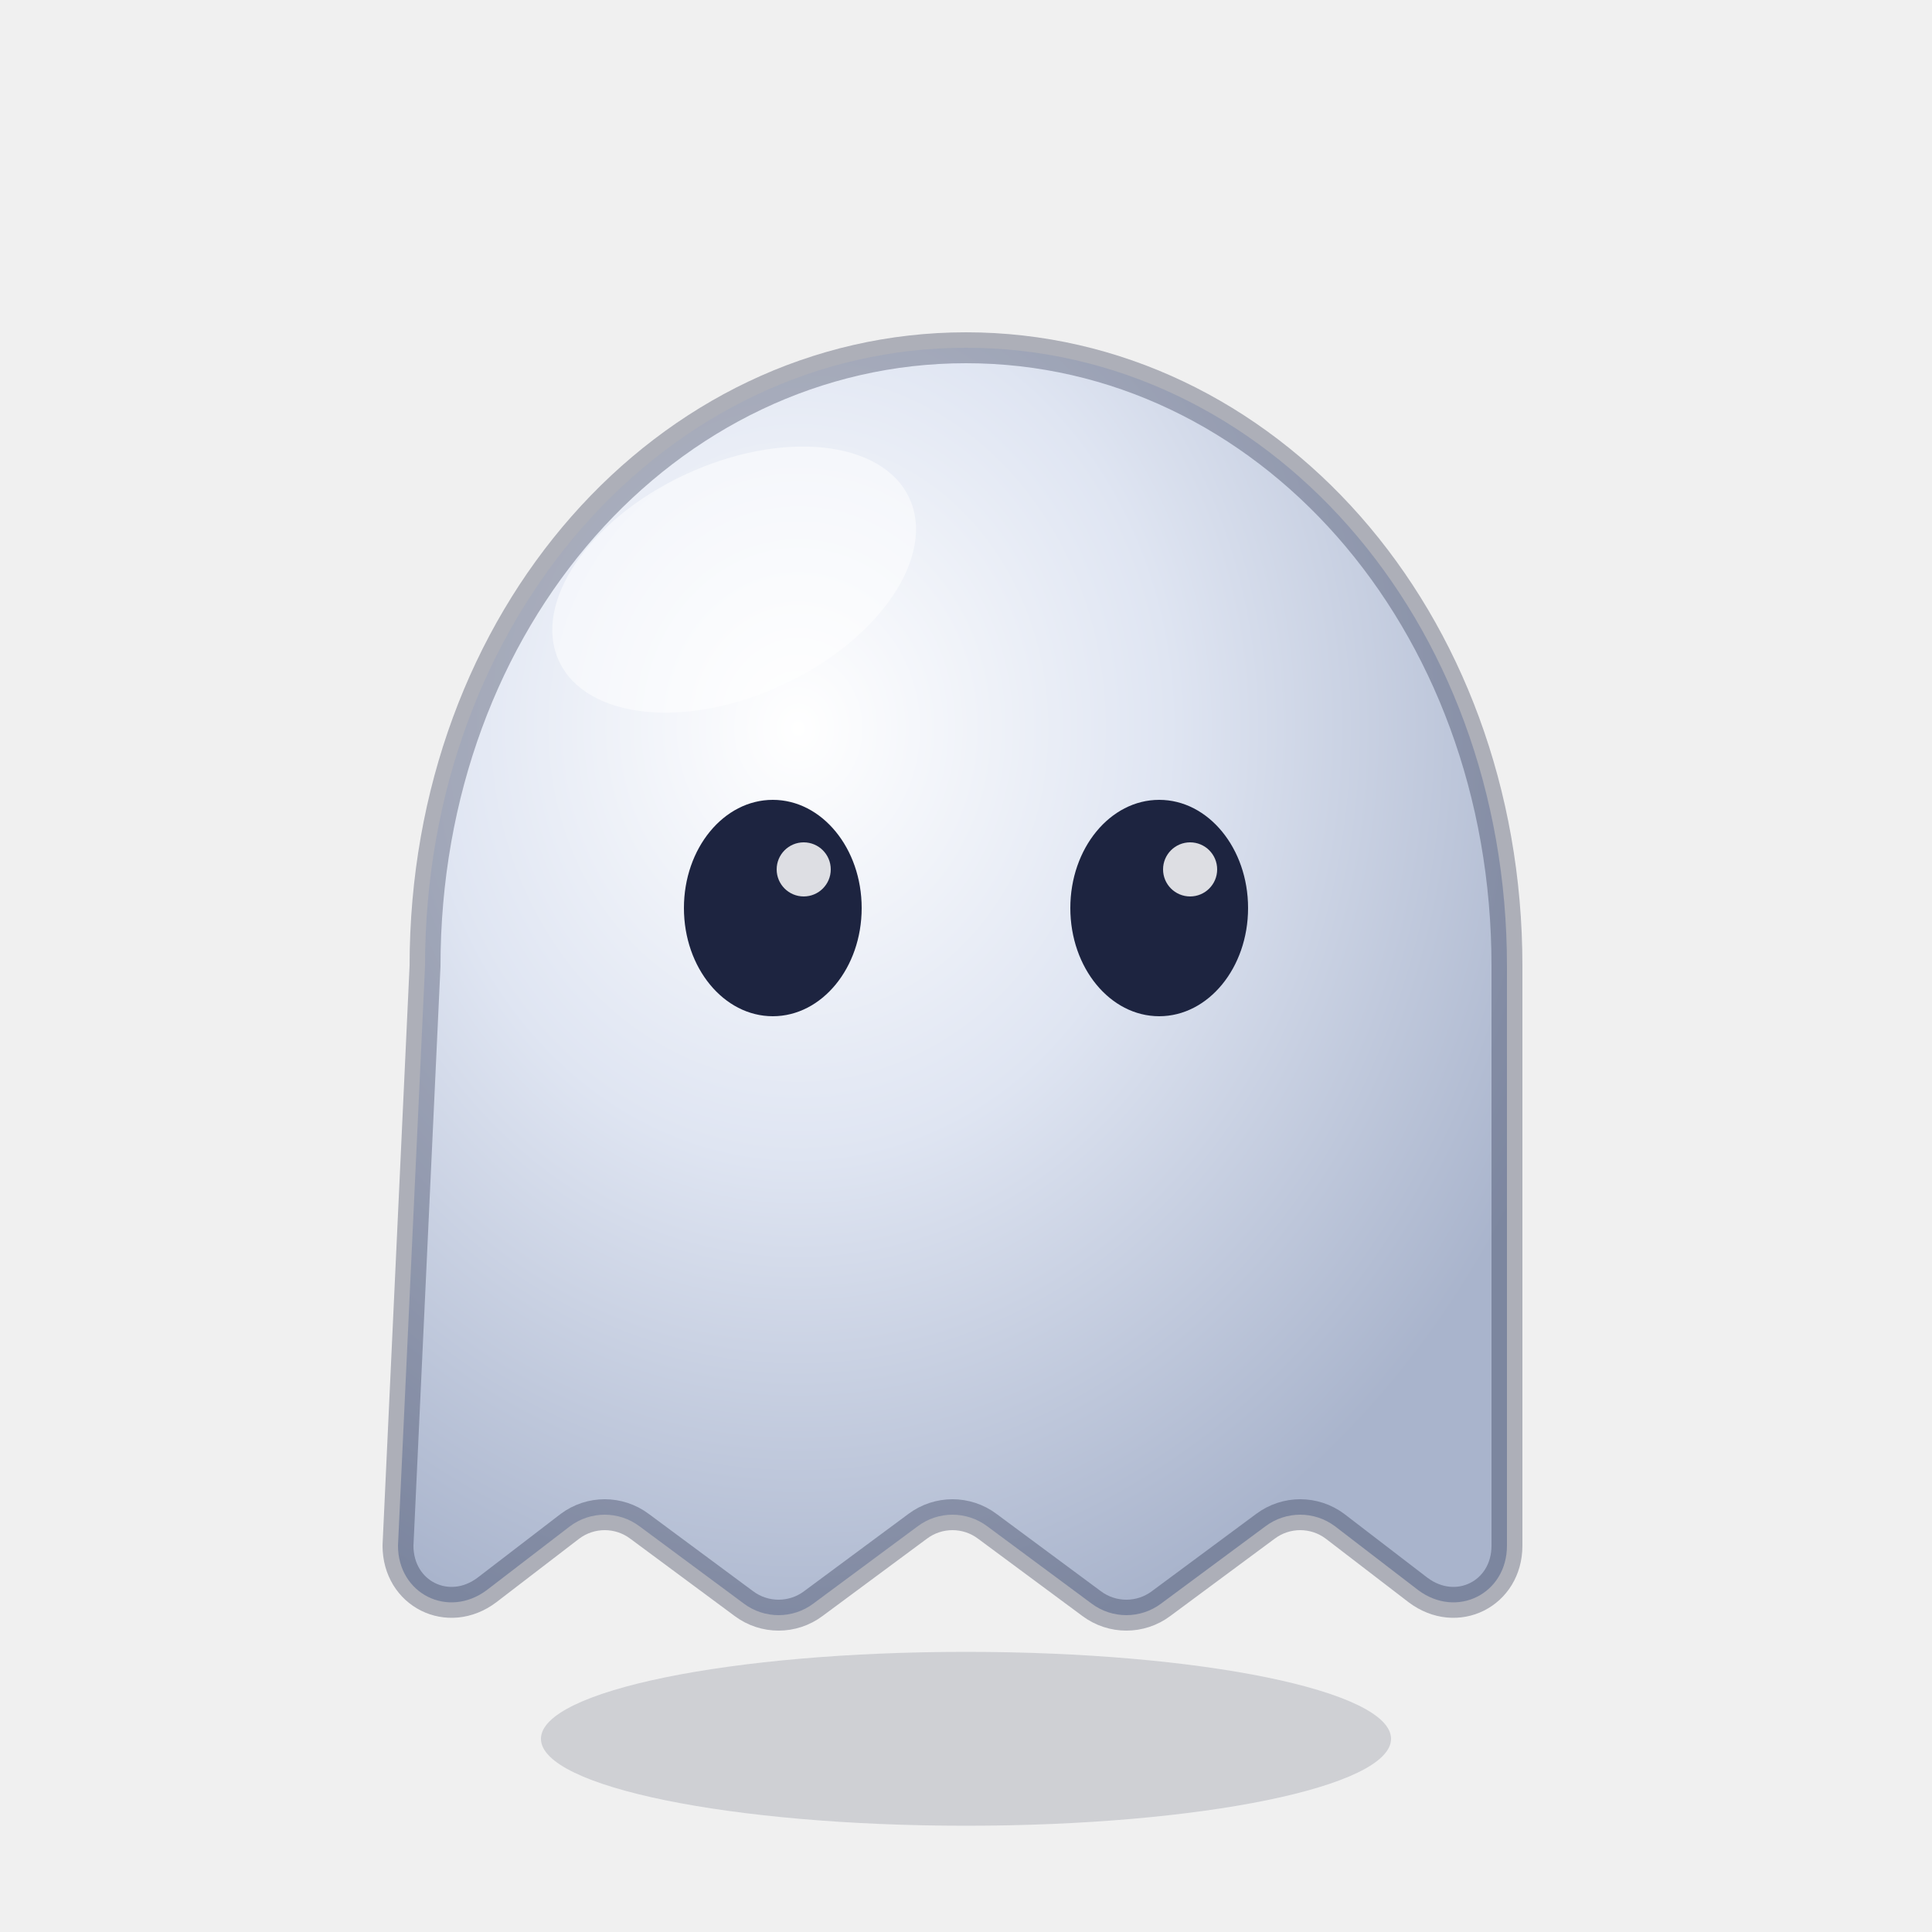
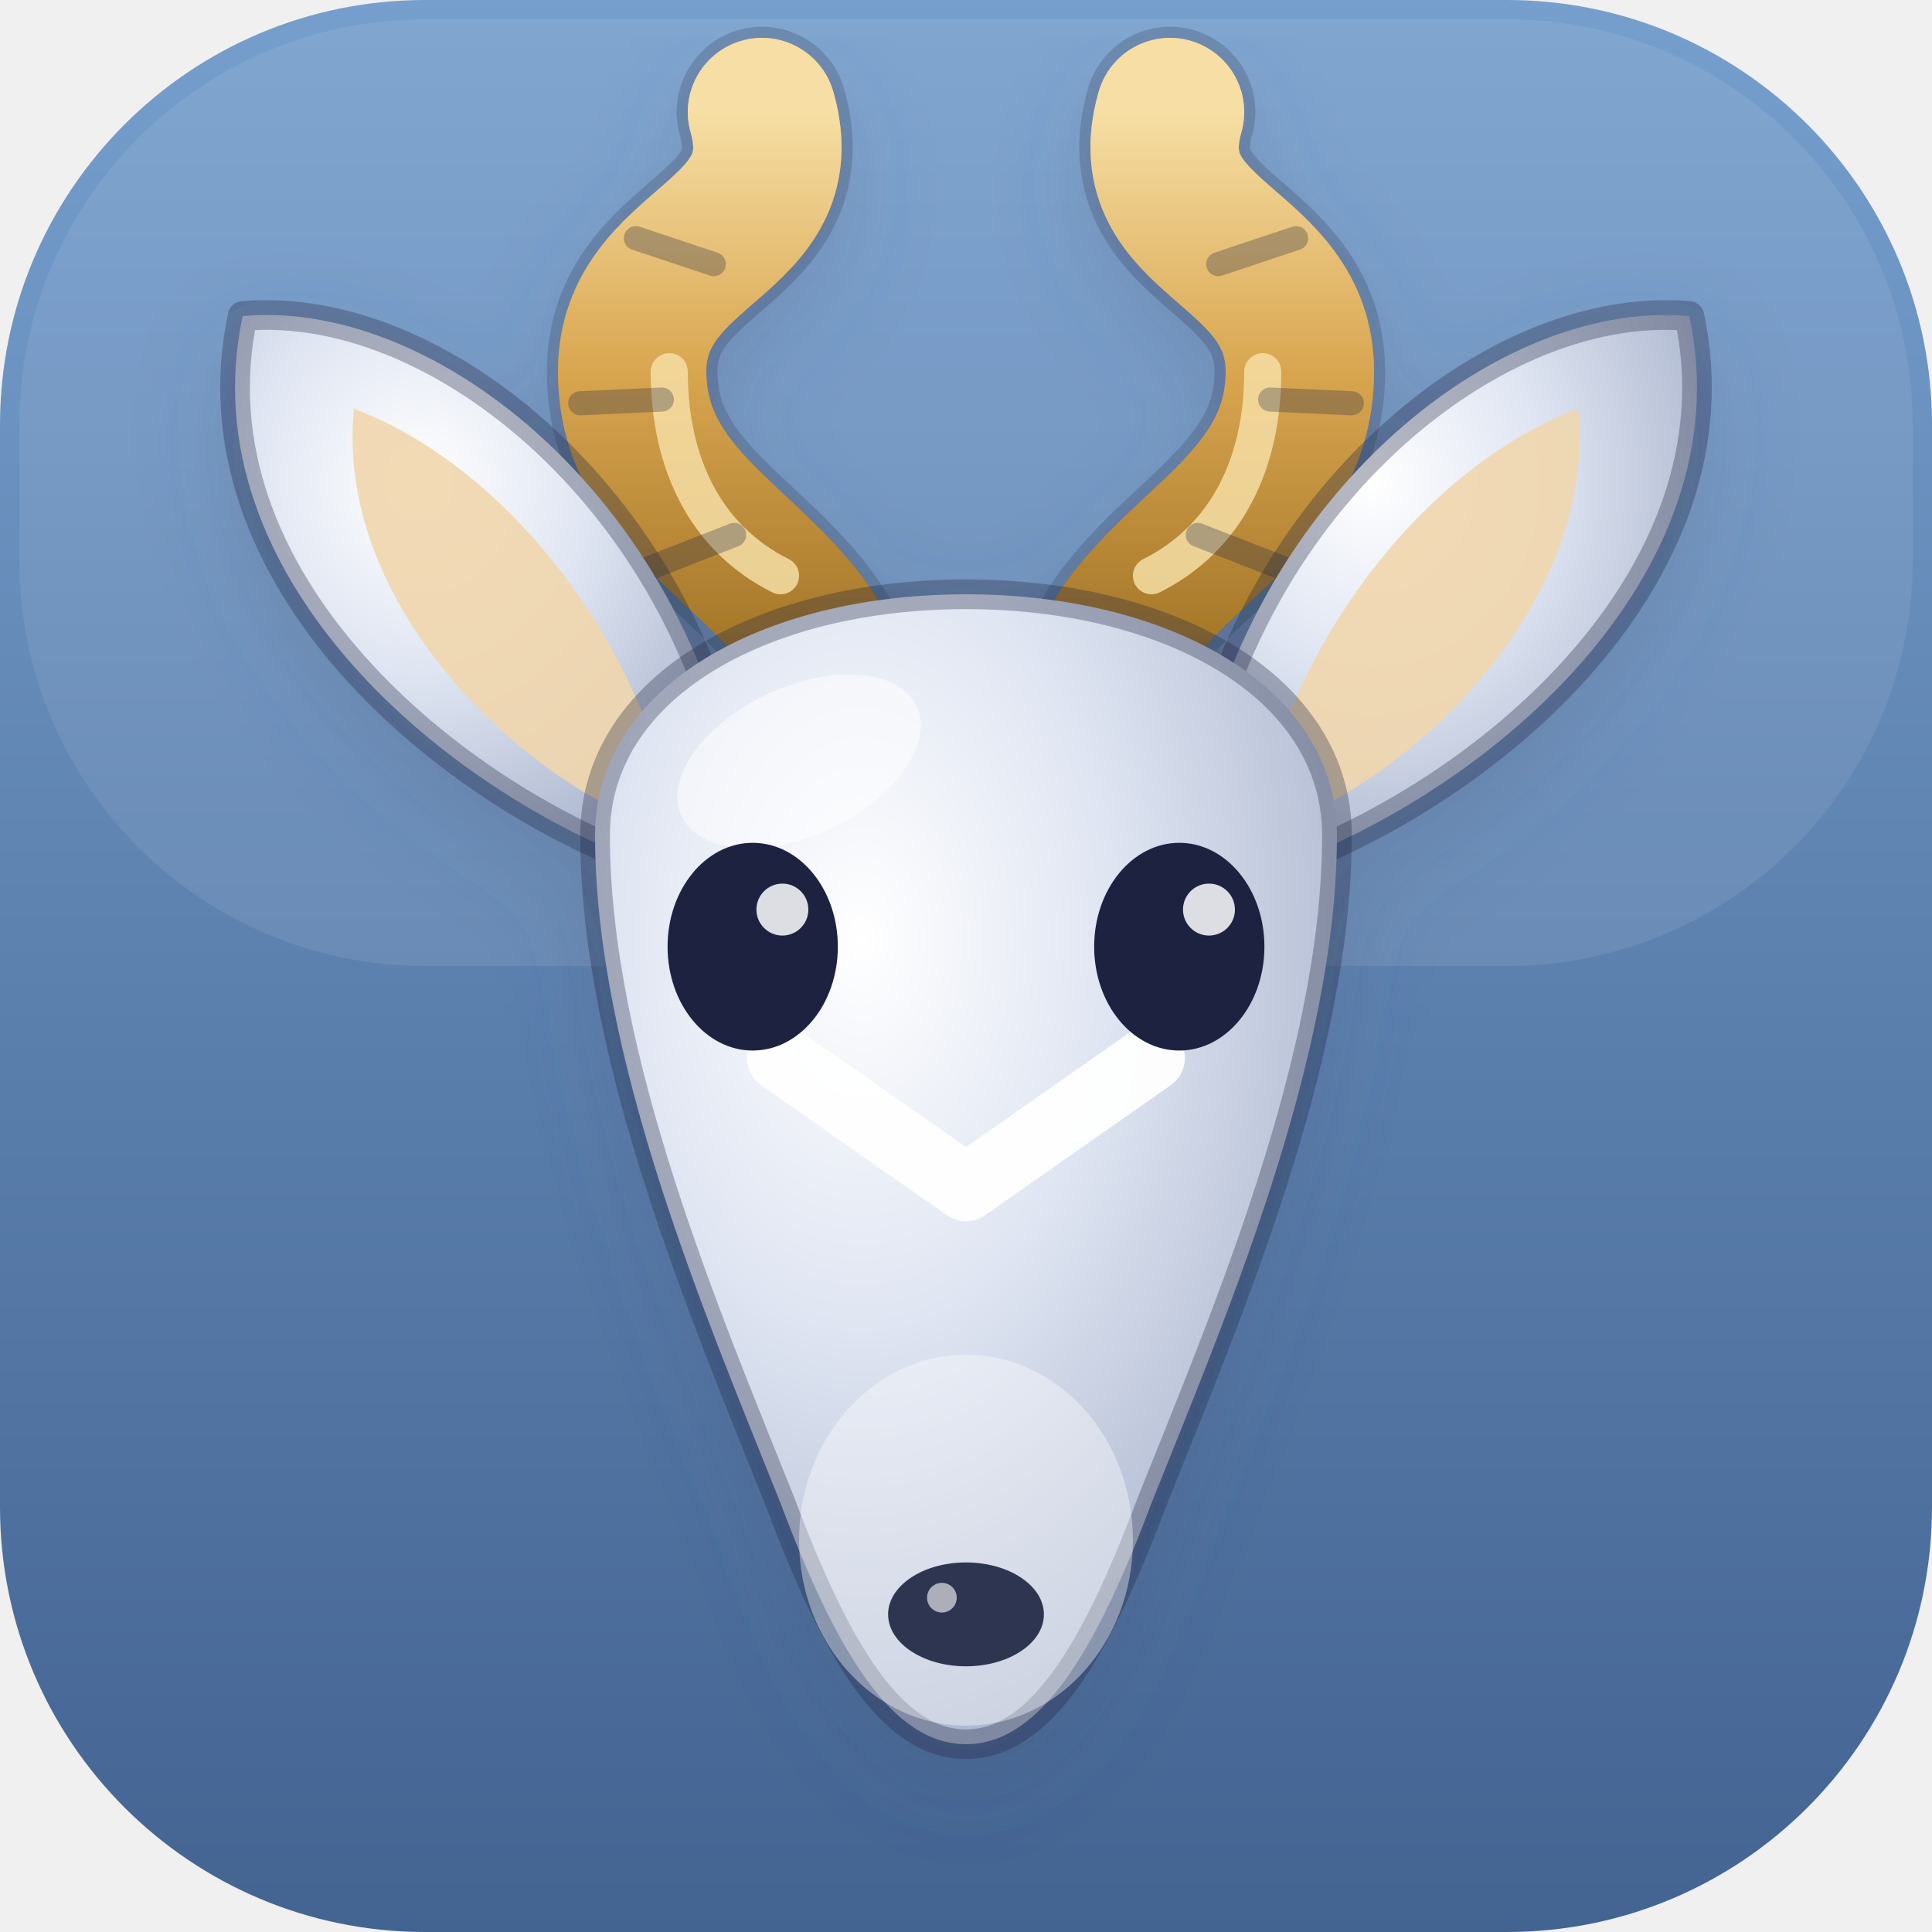
- <svg xmlns="http://www.w3.org/2000/svg" viewBox="0 0 100 100">
+ <svg xmlns="http://www.w3.org/2000/svg" viewBox="0 0 100 100" width="1024" height="1024" focusable="false" role="img" aria-label="Kudu">
  <defs>
-     <radialGradient id="shade" cx="36%" cy="30%" r="75%">
+     <radialGradient id="mark-shade" cx="36%" cy="30%" r="75%">
      <stop offset="0%" stop-color="#ffffff" />
      <stop offset="45%" stop-color="#dfe5f2" />
      <stop offset="100%" stop-color="#a9b4cc" />
    </radialGradient>
+     <linearGradient id="mark-horn" x1="0" y1="1" x2="0" y2="0">
+       <stop offset="0%" stop-color="#9c6f22" />
+       <stop offset="55%" stop-color="#d9a650" />
+       <stop offset="100%" stop-color="#f6dea4" />
+     </linearGradient>
+     <linearGradient id="mark-tile" x1="0" y1="0" x2="0" y2="1">
+       <stop offset="0%" stop-color="#769fcd" />
+       <stop offset="100%" stop-color="#436391" />
+     </linearGradient>
+     <filter id="mark-shadow" x="-30%" y="-30%" width="160%" height="170%">
+       <feDropShadow dx="0" dy="2" stdDeviation="2.5" flood-color="#4b5878" flood-opacity="0.22" />
+     </filter>
  </defs>
-   <ellipse cx="50" cy="90" rx="22" ry="4.5" fill="#1d2440" opacity=".16" />
-   <path fill="url(#shade)" stroke="#1d2440" stroke-opacity=".32" stroke-width="1.6" stroke-linejoin="round" d="M22 50c0-18 12.5-32 28-32s28 14 28 32v30c0 2.5-2.6 3.8-4.6 2.3l-4.3-3.3a3 3 0 0 0-3.6 0l-5.4 4a3 3 0 0 1-3.6 0l-5.4-4a3 3 0 0 0-3.6 0l-5.4 4a3 3 0 0 1-3.6 0l-5.4-4a3 3 0 0 0-3.6 0l-4.3 3.3c-2 1.5-4.6.2-4.6-2.3z" />
-   <ellipse cx="38" cy="30" rx="10" ry="6" fill="#fff" opacity=".5" transform="rotate(-25 38 30)" />
-   <g fill="#1d2440">
-     <ellipse cx="40" cy="47" rx="4.6" ry="5.6" />
-     <ellipse cx="60" cy="47" rx="4.6" ry="5.6" />
-   </g>
-   <g fill="#fff" opacity=".85">
-     <circle cx="41.6" cy="45" r="1.4" />
-     <circle cx="61.6" cy="45" r="1.4" />
+   <rect x="0" y="0" width="100" height="100" rx="22" style="fill:url(#mark-tile)" />
+   <rect x="1" y="1" width="98" height="49" rx="21" style="fill:#fff;opacity:.08" />
+   <g transform="translate(2 1) scale(.96)">
+     <g class="tm-body" filter="url(#mark-shadow)">
+       <g class="tm-head">
+         <g class="tm-horns">
+           <g class="tm-horn tm-horn-l">
+             <path d="M43 36C41 29 32 27 32 19 32 12 41 12 39 5" style="fill:none;stroke:url(#mark-horn);stroke-width:8;stroke-linecap:round;stroke-linejoin:round" />
+             <path d="M43 36C41 29 32 27 32 19 32 12 41 12 39 5" style="fill:none;stroke:#1d2440;stroke-opacity:.22;stroke-width:9.2;stroke-linecap:round;stroke-linejoin:round" />
+             <path d="M43 36C41 29 32 27 32 19 32 12 41 12 39 5" style="fill:none;stroke:url(#mark-horn);stroke-width:8;stroke-linecap:round;stroke-linejoin:round" />
+             <path d="M40 30C36 28 34 24 34 19" style="fill:none;stroke:#f6dea4;stroke-width:2;stroke-linecap:round;opacity:.85" />
+             <path d="M37.5 27.8l-4.6 1.8M33.6 20.5l-4.4.2M36.4 13.2l-4.2-1.4" style="fill:none;stroke:#1d2440;stroke-width:1.3;stroke-linecap:round;opacity:.3" />
+           </g>
+           <g class="tm-horn tm-horn-r">
+             <path d="M57 36C59 29 68 27 68 19 68 12 59 12 61 5" style="fill:none;stroke:url(#mark-horn);stroke-width:8;stroke-linecap:round;stroke-linejoin:round" />
+             <path d="M57 36C59 29 68 27 68 19 68 12 59 12 61 5" style="fill:none;stroke:#1d2440;stroke-opacity:.22;stroke-width:9.2;stroke-linecap:round;stroke-linejoin:round" />
+             <path d="M57 36C59 29 68 27 68 19 68 12 59 12 61 5" style="fill:none;stroke:url(#mark-horn);stroke-width:8;stroke-linecap:round;stroke-linejoin:round" />
+             <path d="M60 30C64 28 66 24 66 19" style="fill:none;stroke:#f6dea4;stroke-width:2;stroke-linecap:round;opacity:.85" />
+             <path d="M62.5 27.8l4.6 1.8M66.4 20.5l4.4.2M63.6 13.2l4.2-1.4" style="fill:none;stroke:#1d2440;stroke-width:1.3;stroke-linecap:round;opacity:.3" />
+           </g>
+         </g>
+         <g class="tm-ear tm-ear-l">
+           <path d="M34 46C22 42 8 30 11 16 22 15 36 27 38 44Z" style="fill:url(#mark-shade);stroke:#1d2440;stroke-opacity:.32;stroke-width:1.6;stroke-linejoin:round;" />
+           <path d="M32 43C25 40 16 31 17 21 25 24 32 33 34 42Z" style="fill:#f1d6ad;opacity:.9" />
+         </g>
+         <g class="tm-ear tm-ear-r">
+           <path d="M66 46C78 42 92 30 89 16 78 15 64 27 62 44Z" style="fill:url(#mark-shade);stroke:#1d2440;stroke-opacity:.32;stroke-width:1.6;stroke-linejoin:round;" />
+           <path d="M68 43C75 40 84 31 83 21 75 24 68 33 66 42Z" style="fill:#f1d6ad;opacity:.9" />
+         </g>
+         <g class="tm-face">
+           <path d="M30 44c0-8 9-13 20-13s20 5 20 13c0 12-6 26-10 36-3 8-6 13-10 13s-7-5-10-13C36 70 30 56 30 44z" style="fill:url(#mark-shade);stroke:#1d2440;stroke-opacity:.32;stroke-width:1.6;stroke-linejoin:round;" />
+           <ellipse cx="50" cy="82" rx="9" ry="10" style="fill:#fff;opacity:.38" />
+         </g>
+         <ellipse cx="41" cy="40" rx="7" ry="4" transform="rotate(-25 41 40)" style="fill:#fff;opacity:.5" />
+         <path class="tm-chevron" d="M40 56L50 63 60 56" style="fill:none;stroke:#ffffff;stroke-width:3.6;stroke-linecap:round;stroke-linejoin:round;opacity:.95" />
+         <g class="tm-eyes-slot">
+           <g class="tm-eyes" style="fill:#1d2440;stroke:none">
+             <ellipse cx="38.5" cy="50" rx="4.59" ry="5.6" />
+             <ellipse cx="61.5" cy="50" rx="4.59" ry="5.6" />
+             <circle cx="40.1" cy="48" r="1.4" style="fill:#ffffff;opacity:.85" />
+             <circle cx="63.1" cy="48" r="1.4" style="fill:#ffffff;opacity:.85" />
+           </g>
+         </g>
+         <g class="tm-nose">
+           <ellipse cx="50" cy="86" rx="4.2" ry="2.8" style="fill:#1d2440;opacity:.9" />
+           <circle cx="48.7" cy="85.1" r="0.8" style="fill:#fff;opacity:.6" />
+         </g>
+       </g>
+     </g>
  </g>
</svg>
